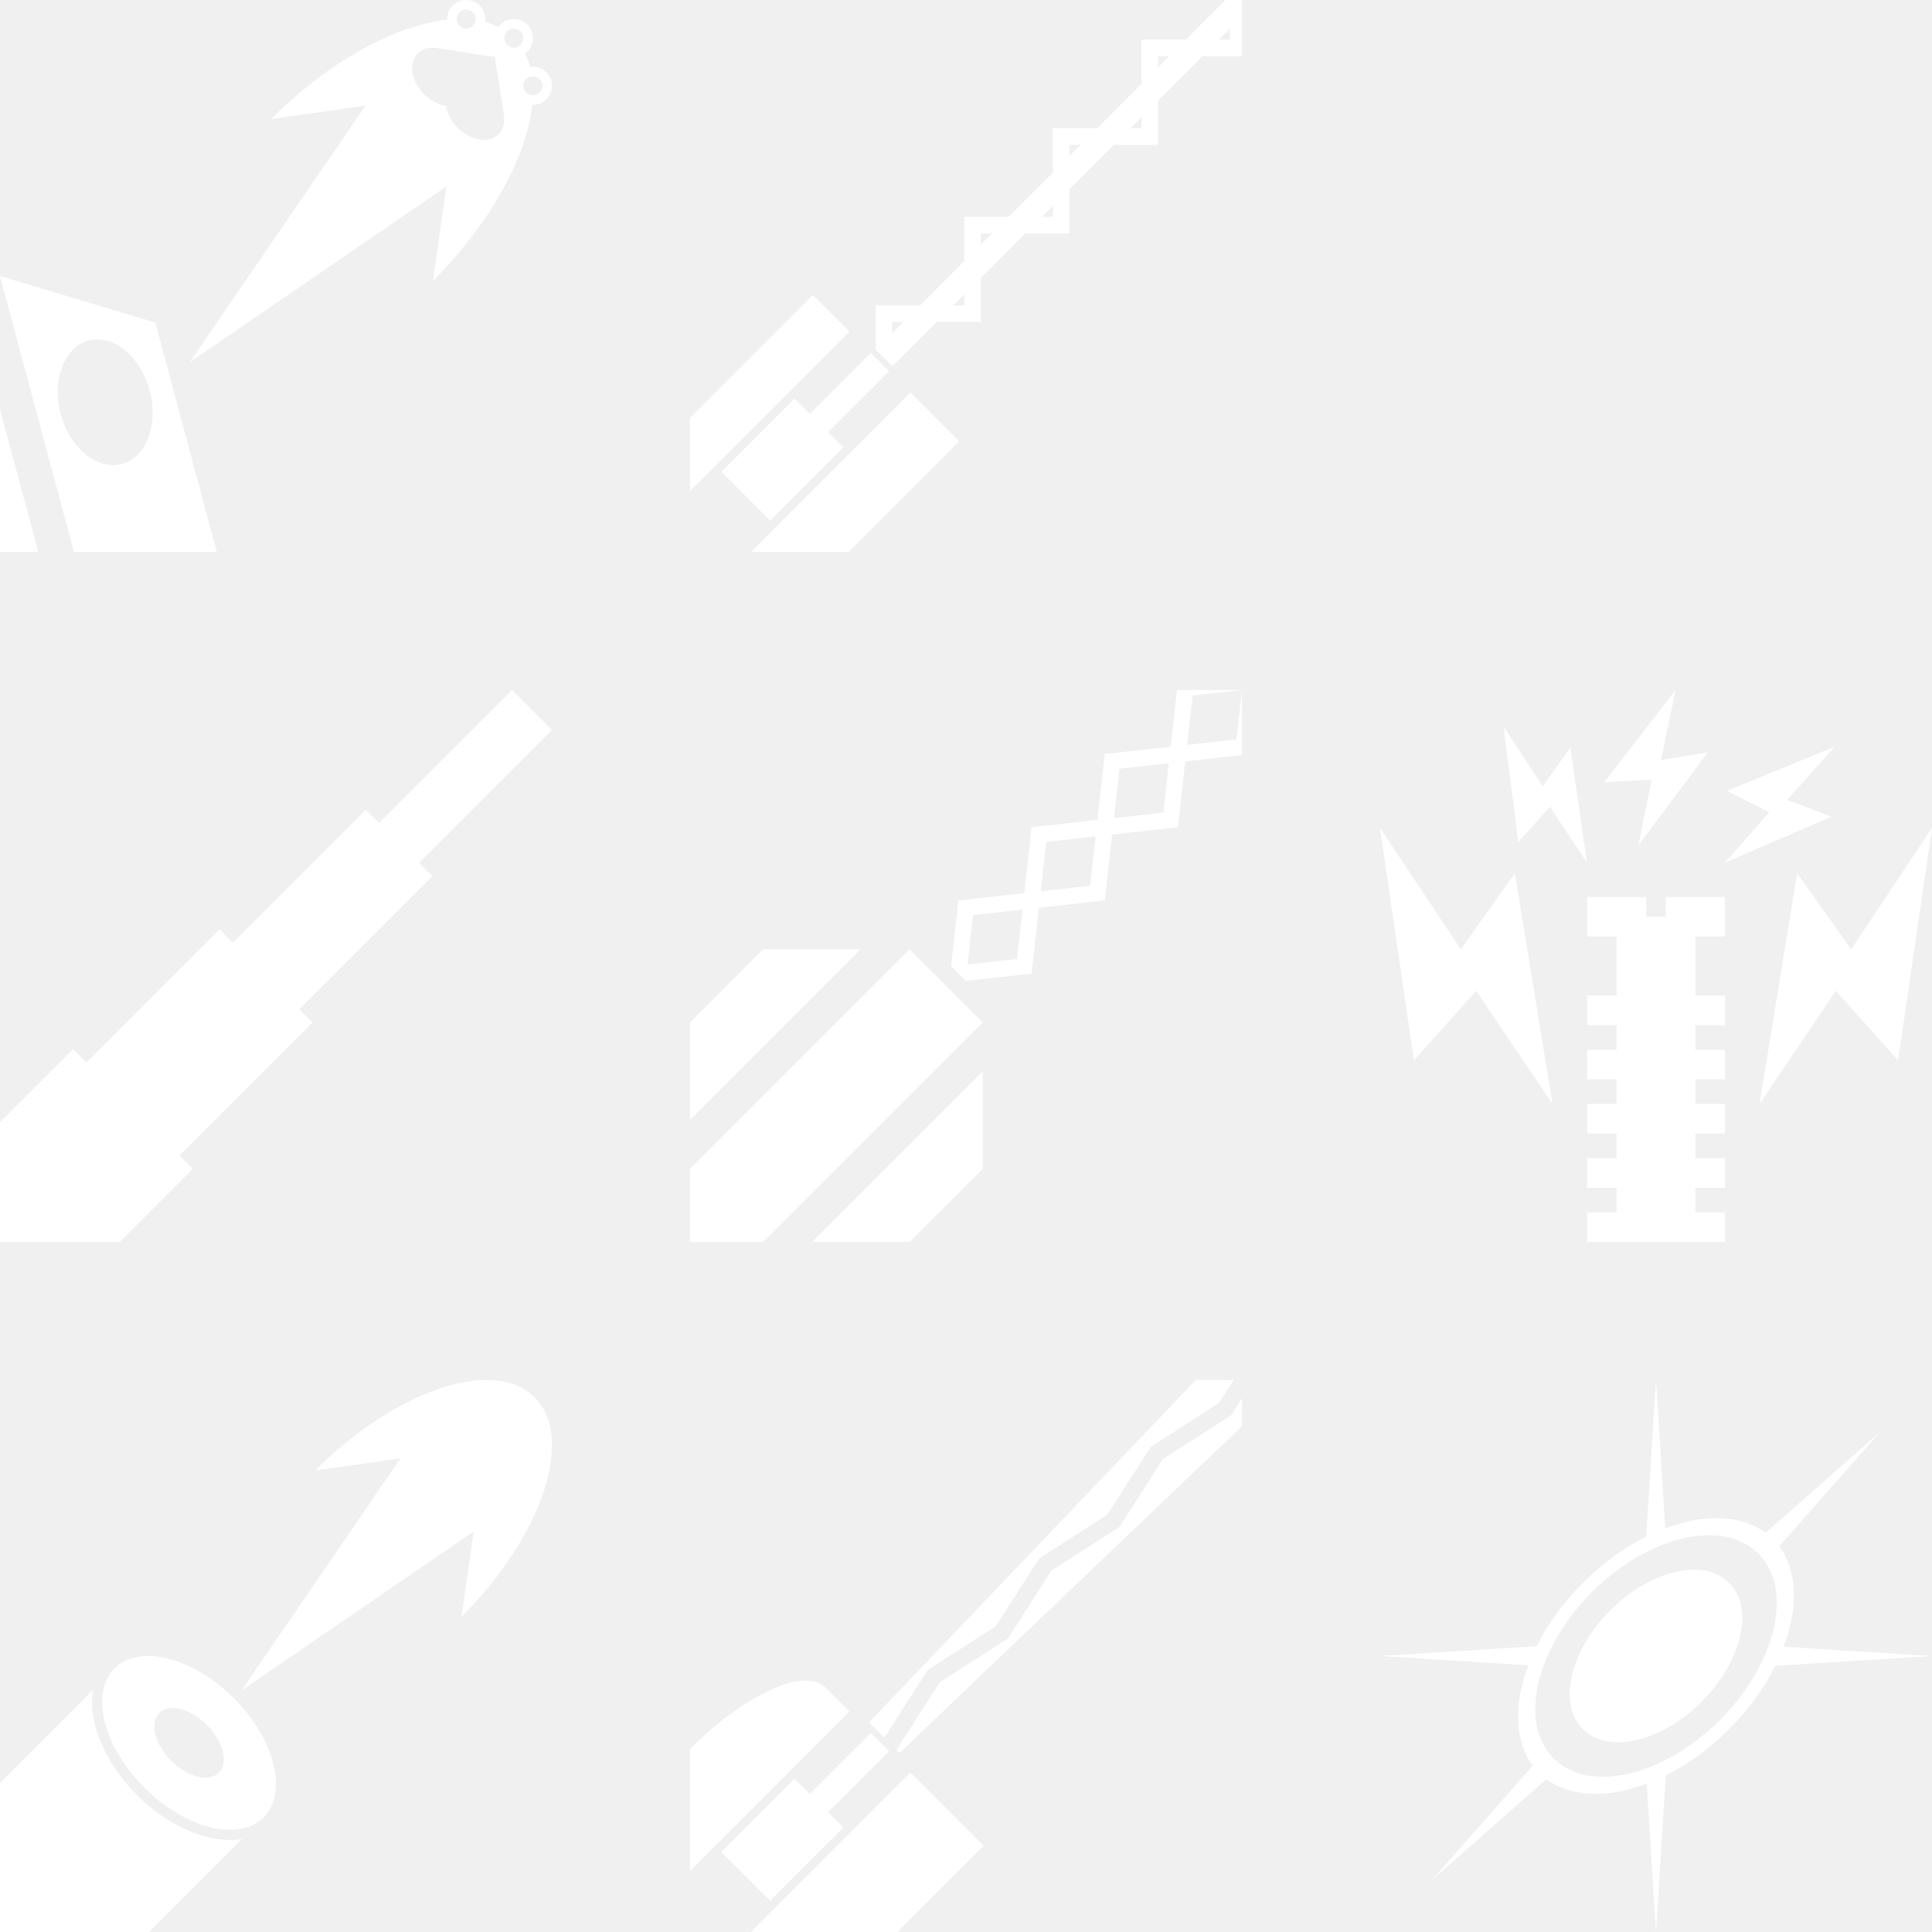
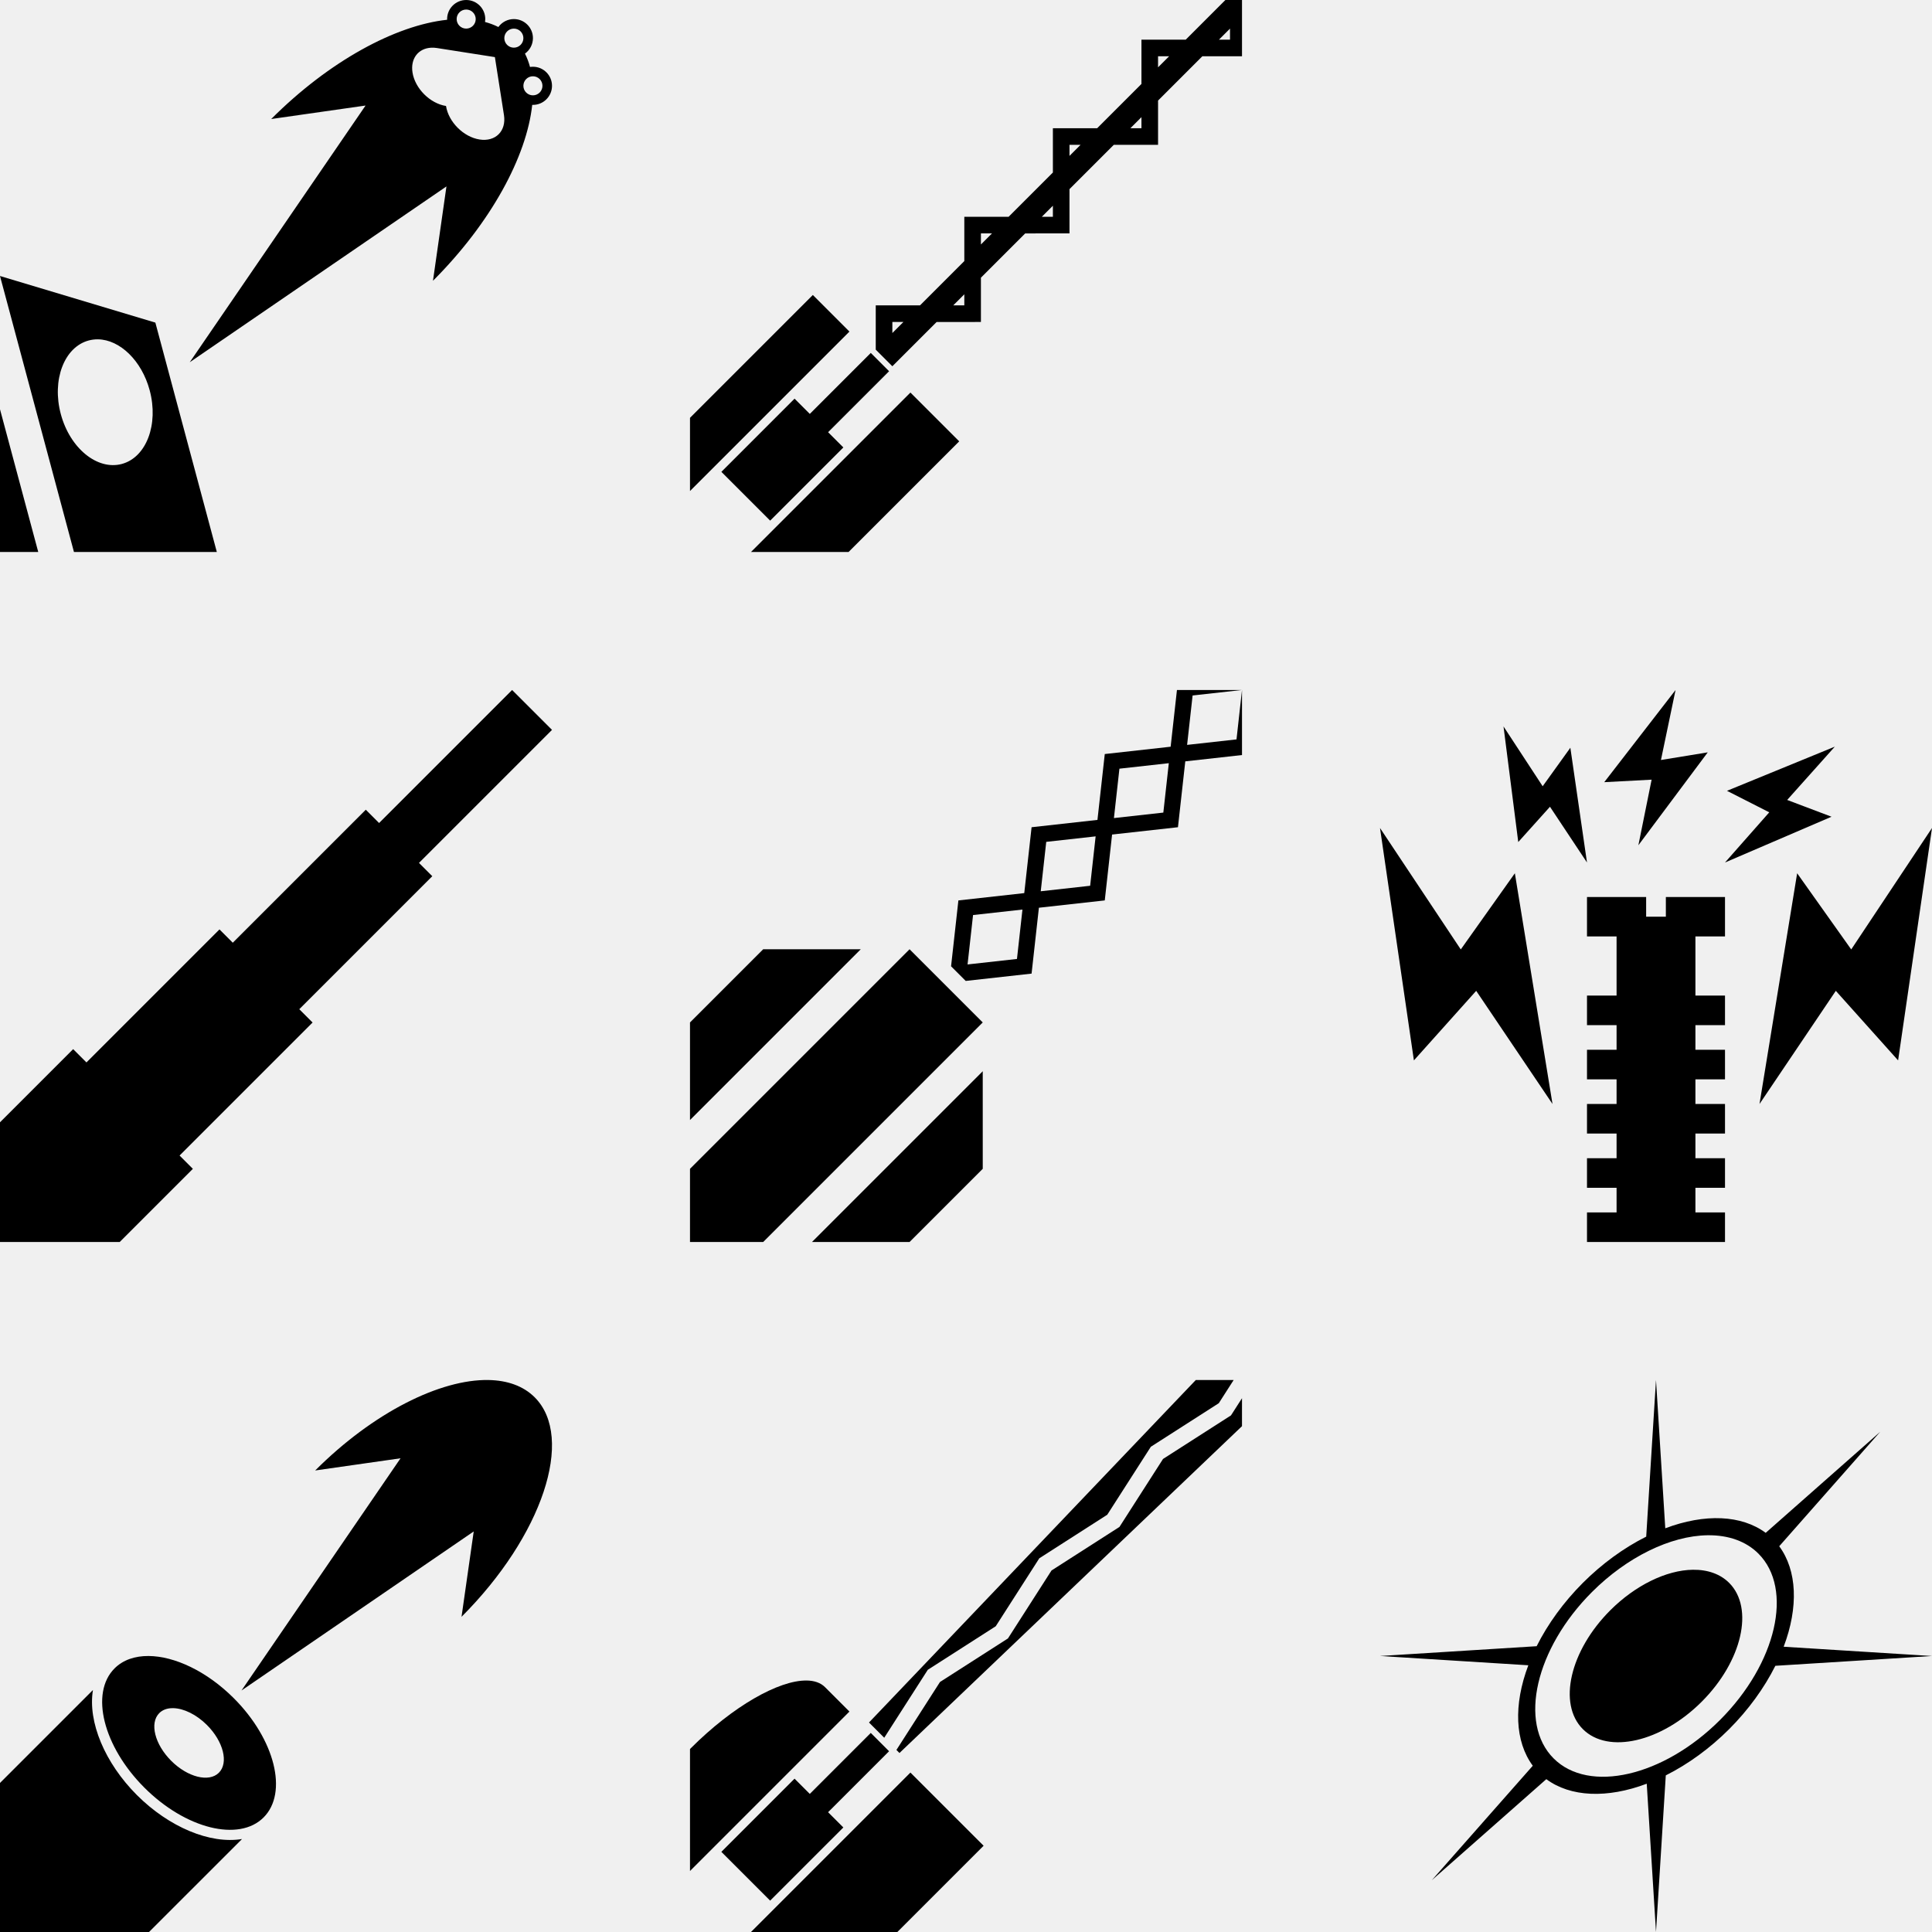
<svg xmlns="http://www.w3.org/2000/svg" width="224mm" height="224mm" viewBox="0 0 224 224" version="1.1" id="svg8">
  <defs id="defs2" />
  <g id="layer1" transform="translate(0,-73.00018)">
-     <path style="fill:#ffffff;fill-opacity:1;fill-rule:nonzero;stroke:none;stroke-width:1.984;stroke-linecap:round;stroke-linejoin:round;stroke-miterlimit:4;stroke-dasharray:none;stroke-dashoffset:0;stroke-opacity:1;paint-order:normal" d="m 136.458,153 -0.731,6.576 -7.637,0.849 -0.849,7.637 -7.637,0.849 -0.849,7.637 -7.637,0.849 -0.849,7.637 1.697,1.697 7.637,-0.849 0.849,-7.637 7.637,-0.849 0.849,-7.637 7.637,-0.849 0.849,-7.637 6.576,-0.731 v -7.543 h -5.3e-4 l -0.636,5.728 -5.728,0.637 0.637,-5.728 5.727,-0.637 z m -0.943,8.485 -0.636,5.728 -5.728,0.637 0.637,-5.728 z m -8.485,8.485 -0.636,5.728 -5.728,0.637 0.637,-5.728 z m -8.485,8.486 -0.636,5.727 -5.728,0.637 0.637,-5.728 z M 88.486,183.059 80,191.544 v 11.314 l 19.799,-19.8 z m 16.97,0 L 80,208.515 v 8.485 h 8.485 l 25.456,-25.456 z m 8.485,14.142 -19.799,19.799 h 11.314 l 8.486,-8.486 z" id="rect1420" />
-     <path style="fill:#ffffff;fill-opacity:1;fill-rule:nonzero;stroke:none;stroke-width:1.984;stroke-linecap:round;stroke-linejoin:round;stroke-miterlimit:4;stroke-dasharray:none;stroke-dashoffset:0;stroke-opacity:1;paint-order:normal" d="m 142.075,73 -4.598,4.599 h -5.135 l 5.3e-4,5.134 -5.135,5.135 -5.134,-5.3e-4 v 5.135 l -5.135,5.134 -5.134,-5.3e-4 v 5.135 l -5.135,5.134 h -5.134 v 5.135 l 1.925,1.925 5.135,-5.134 5.134,-5.3e-4 v -5.134 l 5.135,-5.134 5.134,-5.3e-4 v -5.134 l 5.135,-5.134 h 5.134 l 5.3e-4,-5.135 5.134,-5.135 h 4.598 V 73 Z m 0.535,3.315 v 1.284 H 141.327 Z m -8.343,3.209 h 1.284 l -1.284,1.284 z m -1.925,7.06 v 1.284 h -1.283 z m -8.343,3.209 h 1.284 l -1.284,1.284 z m -1.925,7.06 v 1.283 h -1.284 z m -8.344,3.209 h 1.284 l -1.284,1.284 z m -1.925,7.06 v 1.284 h -1.284 z M 94.243,107.201 80,121.444 v 8.486 l 18.485,-18.485 z m 9.219,3.128 h 1.284 l -1.284,1.284 z m -2.501,3.589 -7.071,7.071 -1.768,-1.768 -8.485,8.486 5.657,5.657 8.486,-8.485 -1.768,-1.768 7.071,-7.071 -1.061,-1.061 z m 4.596,4.596 -18.485,18.485 11.314,-5.3e-4 12.828,-12.828 z" id="rect1156" />
-     <path style="fill:#ffffff;fill-opacity:1;fill-rule:nonzero;stroke:none;stroke-width:1.984;stroke-linecap:round;stroke-linejoin:round;stroke-miterlimit:4;stroke-dasharray:none;stroke-dashoffset:0;stroke-opacity:1;paint-order:normal" d="m 54.051,73 -5.2e-4,5.1e-4 a 2.211,2.211 0 0 0 -2.211,2.211 2.211,2.211 0 0 0 0.003,0.08 c -5.975,0.639 -13.661,4.77 -20.399,11.508 l 10.94,-1.563 -20.384,29.763 29.763,-20.385 -1.563,10.941 c 6.739,-6.739 10.868,-14.424 11.507,-20.399 a 2.211,2.211 0 0 0 0.083,0.004 2.211,2.211 0 0 0 2.211,-2.211 2.211,2.211 0 0 0 -2.211,-2.211 2.211,2.211 0 0 0 -0.338,0.027 c -0.147,-0.549 -0.342,-1.066 -0.585,-1.55 a 2.211,2.211 0 0 0 0.924,-1.794 2.211,2.211 0 0 0 -2.211,-2.211 2.211,2.211 0 0 0 -1.795,0.923 c -0.483,-0.243 -1.001,-0.439 -1.55,-0.585 a 2.211,2.211 0 0 0 0.029,-0.337 2.211,2.211 0 0 0 -2.211,-2.211 z m -5.2e-4,1.106 a 1.105,1.105 0 0 1 1.105,1.105 1.105,1.105 0 0 1 -1.105,1.105 1.105,1.105 0 0 1 -1.105,-1.105 1.105,1.105 0 0 1 1.105,-1.105 z m 5.527,2.211 a 1.105,1.105 0 0 1 1.105,1.105 1.105,1.105 0 0 1 -1.105,1.105 1.105,1.105 0 0 1 -1.105,-1.105 1.105,1.105 0 0 1 1.105,-1.105 z m -9.574,2.214 v 5.2e-4 a 3.885,2.833 45.001 0 1 0.657,0.037 l 6.718,1.053 1.052,6.718 a 3.885,2.833 45.001 0 1 -2.834,2.833 3.885,2.833 45.001 0 1 -3.885,-3.885 3.885,2.833 45.001 0 1 -3.885,-3.886 3.885,2.833 45.001 0 1 2.177,-2.871 z m 11.784,3.313 a 1.105,1.105 0 0 1 1.106,1.105 1.105,1.105 0 0 1 -1.106,1.105 1.105,1.105 0 0 1 -1.105,-1.105 1.105,1.105 0 0 1 1.105,-1.105 z M 0,105 8.575,137 h 16.564 l -7.126,-26.596 z m 11.362,7.343 c 2.526,0.038 5.066,2.451 5.993,5.911 1.06,3.954 -0.388,7.778 -3.234,8.54 -2.845,0.762 -6.01,-1.826 -7.07,-5.779 -1.059,-3.954 0.389,-7.776 3.233,-8.539 0.356,-0.095 0.716,-0.138 1.077,-0.133 z M 0,120.453 v 16.547 h 4.434 z" id="rect1048" />
-     <path style="fill:#ffffff;fill-opacity:1;fill-rule:nonzero;stroke:none;stroke-width:1.984;stroke-linecap:round;stroke-linejoin:round;stroke-miterlimit:4;stroke-dasharray:none;stroke-dashoffset:0;stroke-opacity:1;paint-order:normal" d="m 56.642,233.002 c -5.583,-0.103 -13.364,3.753 -20.099,10.488 l 9.897,-1.414 -18.44,26.924 26.924,-18.441 -1.414,9.898 c 9.37,-9.37 13.169,-20.765 8.484,-25.45 -1.318,-1.318 -3.167,-1.964 -5.352,-2.005 z m -39.422,31.998 c -1.578,-0.01 -2.955,0.453 -3.939,1.437 -2.863,2.863 -1.315,9.053 3.457,13.824 4.772,4.772 10.961,6.319 13.824,3.457 2.863,-2.863 1.316,-9.053 -3.456,-13.825 -3.132,-3.132 -6.874,-4.874 -9.886,-4.893 z M 10.776,268.943 0,279.719 v 17.281 h 17.281 l 10.781,-10.78 c -3.697,0.617 -8.461,-1.374 -12.187,-5.094 -3.719,-3.724 -5.712,-8.485 -5.098,-12.183 z m 9.33,2.105 c 1.193,0.031 2.659,0.726 3.89,1.956 1.909,1.909 2.528,4.385 1.382,5.53 -1.145,1.145 -3.621,0.526 -5.53,-1.383 -1.909,-1.909 -2.527,-4.384 -1.382,-5.529 0.358,-0.358 0.845,-0.544 1.405,-0.572 0.077,-0.004 0.156,-0.005 0.235,-0.002 z" id="path1620" />
-     <path style="fill:#ffffff;fill-opacity:1;fill-rule:nonzero;stroke:none;stroke-width:1.984;stroke-linecap:round;stroke-linejoin:round;stroke-miterlimit:4;stroke-dasharray:none;stroke-dashoffset:0;stroke-opacity:1;paint-order:normal" d="m 138.644,233 -37.892,39.711 1.768,1.768 5.05,-7.879 7.879,-5.05 5.051,-7.879 7.879,-5.051 5.051,-7.879 7.88,-5.051 1.724,-2.69 z m 5.356,2.111 -1.277,1.992 -7.879,5.051 -5.051,7.88 -7.879,5.051 -5.051,7.879 -7.879,5.05 -5.051,7.879 0.353,0.354 39.713,-37.894 z M 93.512,267.843 c -3.211,-0.038 -8.53,2.962 -13.412,7.843 -0.034,0.034 -0.066,0.068 -0.1,0.102 v 14.14 l 7.171,-7.172 11.314,-11.314 -2.828,-2.828 c -0.513,-0.513 -1.246,-0.762 -2.145,-0.773 z m 7.448,6.076 -7.071,7.071 -1.768,-1.768 -8.486,8.486 5.657,5.657 8.486,-8.485 -1.768,-1.768 7.071,-7.071 -1.061,-1.061 z m 4.596,4.596 -18.485,18.485 h 16.971 l 10,-10 z" id="path1631" />
-     <path style="fill:#ffffff;fill-opacity:1;fill-rule:nonzero;stroke:none;stroke-width:7.5;stroke-linecap:round;stroke-linejoin:round;stroke-miterlimit:4;stroke-dasharray:none;stroke-dashoffset:0;stroke-opacity:1;paint-order:normal" d="m 192,233 -1.135,18.16 a 11.993,19.188 45 0 0 -7.344,5.36 11.993,19.188 45 0 0 -5.359,7.345 L 160,265 l 17.197,1.075 a 11.993,19.188 45 0 0 0.517,11.649 l -11.714,13.276 13.283,-11.72 a 11.993,19.188 45 0 0 11.643,0.527 l 1.074,17.194 1.135,-18.16 a 11.993,19.188 45 0 0 7.345,-5.36 11.993,19.188 45 0 0 5.358,-7.345 l 18.162,-1.135 -17.197,-1.075 a 11.993,19.188 45 0 0 -0.516,-11.65 l 11.713,-13.275 -13.282,11.72 a 11.993,19.188 45 0 0 -11.643,-0.527 z m 5.981,18.001 a 10.493,16.79 45 0 1 5.891,2.127 10.493,16.79 45 0 1 -4.452,19.292 10.493,16.79 45 0 1 -19.292,4.452 10.493,16.79 45 0 1 4.452,-19.292 10.493,16.79 45 0 1 13.401,-6.579 z m -1.709,4 a 7.495,11.993 45 0 0 -9.572,4.699 7.495,11.993 45 0 0 -3.18,13.78 7.495,11.993 45 0 0 13.78,-3.18 7.495,11.993 45 0 0 3.18,-13.78 7.495,11.993 45 0 0 -4.208,-1.519 z" id="path1811" />
-     <path style="fill:#ffffff;fill-opacity:1;fill-rule:nonzero;stroke:none;stroke-width:1.984;stroke-linecap:round;stroke-linejoin:round;stroke-miterlimit:4;stroke-dasharray:none;stroke-dashoffset:0;stroke-opacity:1;paint-order:normal" d="M 59.374,153 43.952,168.422 42.41,166.88 26.988,182.301 25.446,180.759 10.024,196.181 8.482,194.639 0,203.12 v 13.879 5.6e-4 h 5.6e-4 13.879 l 8.482,-8.482 -1.542,-1.543 15.422,-15.422 -1.542,-1.542 15.421,-15.422 -1.542,-1.542 15.422,-15.422 z" id="rect1163" />
-     <path style="fill:#ffffff;fill-opacity:1;fill-rule:nonzero;stroke:none;stroke-width:1.984;stroke-linecap:round;stroke-linejoin:round;stroke-miterlimit:4;stroke-dasharray:none;stroke-dashoffset:0;stroke-opacity:1;paint-order:normal" d="m 194.268,153 -8.268,10.687 5.492,-0.291 -1.535,7.604 8.043,-10.771 -5.426,0.887 z m -19.948,4.224 1.71,13.403 3.677,-4.09 4.292,6.463 -1.929,-13.304 -3.21,4.463 z m 38.413,2.344 -12.504,5.121 4.902,2.493 -5.131,5.818 12.351,-5.307 -5.142,-1.945 z M 160,169 l 3.931,26.944 7.222,-8.064 8.848,13.12 -4.365,-26.752 -6.27,8.832 z m 64,0 -9.365,14.08 -6.27,-8.832 -4.365,26.752 8.848,-13.12 7.222,8.064 z m -40,8 v 4.571 h 3.429 v 6.857 h -3.429 v 3.428 h 3.429 v 2.857 h -3.429 v 3.429 h 3.429 v 2.857 h -3.429 v 3.428 h 3.429 v 2.858 h -3.429 v 3.429 h 3.429 v 2.857 h -3.429 v 3.429 h 16 v -3.429 h -3.429 v -2.857 h 3.429 v -3.429 h -3.429 v -2.858 h 3.429 v -3.428 h -3.429 v -2.857 h 3.429 v -3.429 h -3.429 v -2.857 h 3.429 v -3.428 h -3.429 v -6.857 h 3.429 v -4.571 h -6.857 v 2.286 h -2.286 v -2.286 z" id="rect1424" />
+     <path style="fill:#000000;fill-opacity:1;fill-rule:nonzero;stroke:none;stroke-width:1.984;stroke-linecap:round;stroke-linejoin:round;stroke-miterlimit:4;stroke-dasharray:none;stroke-dashoffset:0;stroke-opacity:1;paint-order:normal" d="m 136.458,153 -0.731,6.576 -7.637,0.849 -0.849,7.637 -7.637,0.849 -0.849,7.637 -7.637,0.849 -0.849,7.637 1.697,1.697 7.637,-0.849 0.849,-7.637 7.637,-0.849 0.849,-7.637 7.637,-0.849 0.849,-7.637 6.576,-0.731 v -7.543 h -5.3e-4 l -0.636,5.728 -5.728,0.637 0.637,-5.728 5.727,-0.637 z m -0.943,8.485 -0.636,5.728 -5.728,0.637 0.637,-5.728 z m -8.485,8.485 -0.636,5.728 -5.728,0.637 0.637,-5.728 z m -8.485,8.486 -0.636,5.727 -5.728,0.637 0.637,-5.728 z M 88.486,183.059 80,191.544 v 11.314 l 19.799,-19.8 z m 16.97,0 L 80,208.515 v 8.485 h 8.485 l 25.456,-25.456 z m 8.485,14.142 -19.799,19.799 h 11.314 l 8.486,-8.486 z" id="rect1420" />
+     <path style="fill:#000000;fill-opacity:1;fill-rule:nonzero;stroke:none;stroke-width:1.984;stroke-linecap:round;stroke-linejoin:round;stroke-miterlimit:4;stroke-dasharray:none;stroke-dashoffset:0;stroke-opacity:1;paint-order:normal" d="m 142.075,73 -4.598,4.599 h -5.135 l 5.3e-4,5.134 -5.135,5.135 -5.134,-5.3e-4 v 5.135 l -5.135,5.134 -5.134,-5.3e-4 v 5.135 l -5.135,5.134 h -5.134 v 5.135 l 1.925,1.925 5.135,-5.134 5.134,-5.3e-4 v -5.134 l 5.135,-5.134 5.134,-5.3e-4 v -5.134 l 5.135,-5.134 h 5.134 l 5.3e-4,-5.135 5.134,-5.135 h 4.598 V 73 Z m 0.535,3.315 v 1.284 H 141.327 Z m -8.343,3.209 h 1.284 l -1.284,1.284 z m -1.925,7.06 v 1.284 h -1.283 z m -8.343,3.209 h 1.284 l -1.284,1.284 z m -1.925,7.06 v 1.283 h -1.284 z m -8.344,3.209 h 1.284 l -1.284,1.284 z m -1.925,7.06 v 1.284 h -1.284 z M 94.243,107.201 80,121.444 v 8.486 l 18.485,-18.485 z m 9.219,3.128 h 1.284 l -1.284,1.284 z m -2.501,3.589 -7.071,7.071 -1.768,-1.768 -8.485,8.486 5.657,5.657 8.486,-8.485 -1.768,-1.768 7.071,-7.071 -1.061,-1.061 z m 4.596,4.596 -18.485,18.485 11.314,-5.3e-4 12.828,-12.828 z" id="rect1156" />
+     <path style="fill:#000000;fill-opacity:1;fill-rule:nonzero;stroke:none;stroke-width:1.984;stroke-linecap:round;stroke-linejoin:round;stroke-miterlimit:4;stroke-dasharray:none;stroke-dashoffset:0;stroke-opacity:1;paint-order:normal" d="m 54.051,73 -5.2e-4,5.1e-4 a 2.211,2.211 0 0 0 -2.211,2.211 2.211,2.211 0 0 0 0.003,0.08 c -5.975,0.639 -13.661,4.77 -20.399,11.508 l 10.94,-1.563 -20.384,29.763 29.763,-20.385 -1.563,10.941 c 6.739,-6.739 10.868,-14.424 11.507,-20.399 a 2.211,2.211 0 0 0 0.083,0.004 2.211,2.211 0 0 0 2.211,-2.211 2.211,2.211 0 0 0 -2.211,-2.211 2.211,2.211 0 0 0 -0.338,0.027 c -0.147,-0.549 -0.342,-1.066 -0.585,-1.55 a 2.211,2.211 0 0 0 0.924,-1.794 2.211,2.211 0 0 0 -2.211,-2.211 2.211,2.211 0 0 0 -1.795,0.923 c -0.483,-0.243 -1.001,-0.439 -1.55,-0.585 a 2.211,2.211 0 0 0 0.029,-0.337 2.211,2.211 0 0 0 -2.211,-2.211 z m -5.2e-4,1.106 a 1.105,1.105 0 0 1 1.105,1.105 1.105,1.105 0 0 1 -1.105,1.105 1.105,1.105 0 0 1 -1.105,-1.105 1.105,1.105 0 0 1 1.105,-1.105 z m 5.527,2.211 a 1.105,1.105 0 0 1 1.105,1.105 1.105,1.105 0 0 1 -1.105,1.105 1.105,1.105 0 0 1 -1.105,-1.105 1.105,1.105 0 0 1 1.105,-1.105 z m -9.574,2.214 v 5.2e-4 a 3.885,2.833 45.001 0 1 0.657,0.037 l 6.718,1.053 1.052,6.718 a 3.885,2.833 45.001 0 1 -2.834,2.833 3.885,2.833 45.001 0 1 -3.885,-3.885 3.885,2.833 45.001 0 1 -3.885,-3.886 3.885,2.833 45.001 0 1 2.177,-2.871 z m 11.784,3.313 a 1.105,1.105 0 0 1 1.106,1.105 1.105,1.105 0 0 1 -1.106,1.105 1.105,1.105 0 0 1 -1.105,-1.105 1.105,1.105 0 0 1 1.105,-1.105 z M 0,105 8.575,137 h 16.564 l -7.126,-26.596 z m 11.362,7.343 c 2.526,0.038 5.066,2.451 5.993,5.911 1.06,3.954 -0.388,7.778 -3.234,8.54 -2.845,0.762 -6.01,-1.826 -7.07,-5.779 -1.059,-3.954 0.389,-7.776 3.233,-8.539 0.356,-0.095 0.716,-0.138 1.077,-0.133 z M 0,120.453 v 16.547 h 4.434 z" id="rect1048" />
+     <path style="fill:#000000;fill-opacity:1;fill-rule:nonzero;stroke:none;stroke-width:1.984;stroke-linecap:round;stroke-linejoin:round;stroke-miterlimit:4;stroke-dasharray:none;stroke-dashoffset:0;stroke-opacity:1;paint-order:normal" d="m 56.642,233.002 c -5.583,-0.103 -13.364,3.753 -20.099,10.488 l 9.897,-1.414 -18.44,26.924 26.924,-18.441 -1.414,9.898 c 9.37,-9.37 13.169,-20.765 8.484,-25.45 -1.318,-1.318 -3.167,-1.964 -5.352,-2.005 z m -39.422,31.998 c -1.578,-0.01 -2.955,0.453 -3.939,1.437 -2.863,2.863 -1.315,9.053 3.457,13.824 4.772,4.772 10.961,6.319 13.824,3.457 2.863,-2.863 1.316,-9.053 -3.456,-13.825 -3.132,-3.132 -6.874,-4.874 -9.886,-4.893 z M 10.776,268.943 0,279.719 v 17.281 h 17.281 l 10.781,-10.78 c -3.697,0.617 -8.461,-1.374 -12.187,-5.094 -3.719,-3.724 -5.712,-8.485 -5.098,-12.183 z m 9.33,2.105 c 1.193,0.031 2.659,0.726 3.89,1.956 1.909,1.909 2.528,4.385 1.382,5.53 -1.145,1.145 -3.621,0.526 -5.53,-1.383 -1.909,-1.909 -2.527,-4.384 -1.382,-5.529 0.358,-0.358 0.845,-0.544 1.405,-0.572 0.077,-0.004 0.156,-0.005 0.235,-0.002 z" id="path1620" />
+     <path style="fill:#000000;fill-opacity:1;fill-rule:nonzero;stroke:none;stroke-width:1.984;stroke-linecap:round;stroke-linejoin:round;stroke-miterlimit:4;stroke-dasharray:none;stroke-dashoffset:0;stroke-opacity:1;paint-order:normal" d="m 138.644,233 -37.892,39.711 1.768,1.768 5.05,-7.879 7.879,-5.05 5.051,-7.879 7.879,-5.051 5.051,-7.879 7.88,-5.051 1.724,-2.69 z m 5.356,2.111 -1.277,1.992 -7.879,5.051 -5.051,7.88 -7.879,5.051 -5.051,7.879 -7.879,5.05 -5.051,7.879 0.353,0.354 39.713,-37.894 z M 93.512,267.843 c -3.211,-0.038 -8.53,2.962 -13.412,7.843 -0.034,0.034 -0.066,0.068 -0.1,0.102 v 14.14 l 7.171,-7.172 11.314,-11.314 -2.828,-2.828 c -0.513,-0.513 -1.246,-0.762 -2.145,-0.773 z m 7.448,6.076 -7.071,7.071 -1.768,-1.768 -8.486,8.486 5.657,5.657 8.486,-8.485 -1.768,-1.768 7.071,-7.071 -1.061,-1.061 z m 4.596,4.596 -18.485,18.485 h 16.971 l 10,-10 z" id="path1631" />
+     <path style="fill:#000000;fill-opacity:1;fill-rule:nonzero;stroke:none;stroke-width:7.5;stroke-linecap:round;stroke-linejoin:round;stroke-miterlimit:4;stroke-dasharray:none;stroke-dashoffset:0;stroke-opacity:1;paint-order:normal" d="m 192,233 -1.135,18.16 a 11.993,19.188 45 0 0 -7.344,5.36 11.993,19.188 45 0 0 -5.359,7.345 L 160,265 l 17.197,1.075 a 11.993,19.188 45 0 0 0.517,11.649 l -11.714,13.276 13.283,-11.72 a 11.993,19.188 45 0 0 11.643,0.527 l 1.074,17.194 1.135,-18.16 a 11.993,19.188 45 0 0 7.345,-5.36 11.993,19.188 45 0 0 5.358,-7.345 l 18.162,-1.135 -17.197,-1.075 a 11.993,19.188 45 0 0 -0.516,-11.65 l 11.713,-13.275 -13.282,11.72 a 11.993,19.188 45 0 0 -11.643,-0.527 z m 5.981,18.001 a 10.493,16.79 45 0 1 5.891,2.127 10.493,16.79 45 0 1 -4.452,19.292 10.493,16.79 45 0 1 -19.292,4.452 10.493,16.79 45 0 1 4.452,-19.292 10.493,16.79 45 0 1 13.401,-6.579 z m -1.709,4 a 7.495,11.993 45 0 0 -9.572,4.699 7.495,11.993 45 0 0 -3.18,13.78 7.495,11.993 45 0 0 13.78,-3.18 7.495,11.993 45 0 0 3.18,-13.78 7.495,11.993 45 0 0 -4.208,-1.519 z" id="path1811" />
+     <path style="fill:#000000;fill-opacity:1;fill-rule:nonzero;stroke:none;stroke-width:1.984;stroke-linecap:round;stroke-linejoin:round;stroke-miterlimit:4;stroke-dasharray:none;stroke-dashoffset:0;stroke-opacity:1;paint-order:normal" d="M 59.374,153 43.952,168.422 42.41,166.88 26.988,182.301 25.446,180.759 10.024,196.181 8.482,194.639 0,203.12 v 13.879 5.6e-4 h 5.6e-4 13.879 l 8.482,-8.482 -1.542,-1.543 15.422,-15.422 -1.542,-1.542 15.421,-15.422 -1.542,-1.542 15.422,-15.422 z" id="rect1163" />
+     <path style="fill:#000000;fill-opacity:1;fill-rule:nonzero;stroke:none;stroke-width:1.984;stroke-linecap:round;stroke-linejoin:round;stroke-miterlimit:4;stroke-dasharray:none;stroke-dashoffset:0;stroke-opacity:1;paint-order:normal" d="m 194.268,153 -8.268,10.687 5.492,-0.291 -1.535,7.604 8.043,-10.771 -5.426,0.887 z m -19.948,4.224 1.71,13.403 3.677,-4.09 4.292,6.463 -1.929,-13.304 -3.21,4.463 z m 38.413,2.344 -12.504,5.121 4.902,2.493 -5.131,5.818 12.351,-5.307 -5.142,-1.945 z M 160,169 l 3.931,26.944 7.222,-8.064 8.848,13.12 -4.365,-26.752 -6.27,8.832 z m 64,0 -9.365,14.08 -6.27,-8.832 -4.365,26.752 8.848,-13.12 7.222,8.064 z m -40,8 v 4.571 h 3.429 v 6.857 h -3.429 v 3.428 h 3.429 v 2.857 h -3.429 v 3.429 h 3.429 v 2.857 h -3.429 v 3.428 h 3.429 v 2.858 h -3.429 v 3.429 h 3.429 v 2.857 h -3.429 v 3.429 h 16 v -3.429 h -3.429 v -2.857 h 3.429 v -3.429 h -3.429 v -2.858 h 3.429 v -3.428 h -3.429 v -2.857 h 3.429 v -3.429 h -3.429 v -2.857 h 3.429 v -3.428 h -3.429 v -6.857 h 3.429 v -4.571 h -6.857 v 2.286 h -2.286 v -2.286 z" id="rect1424" />
  </g>
</svg>
